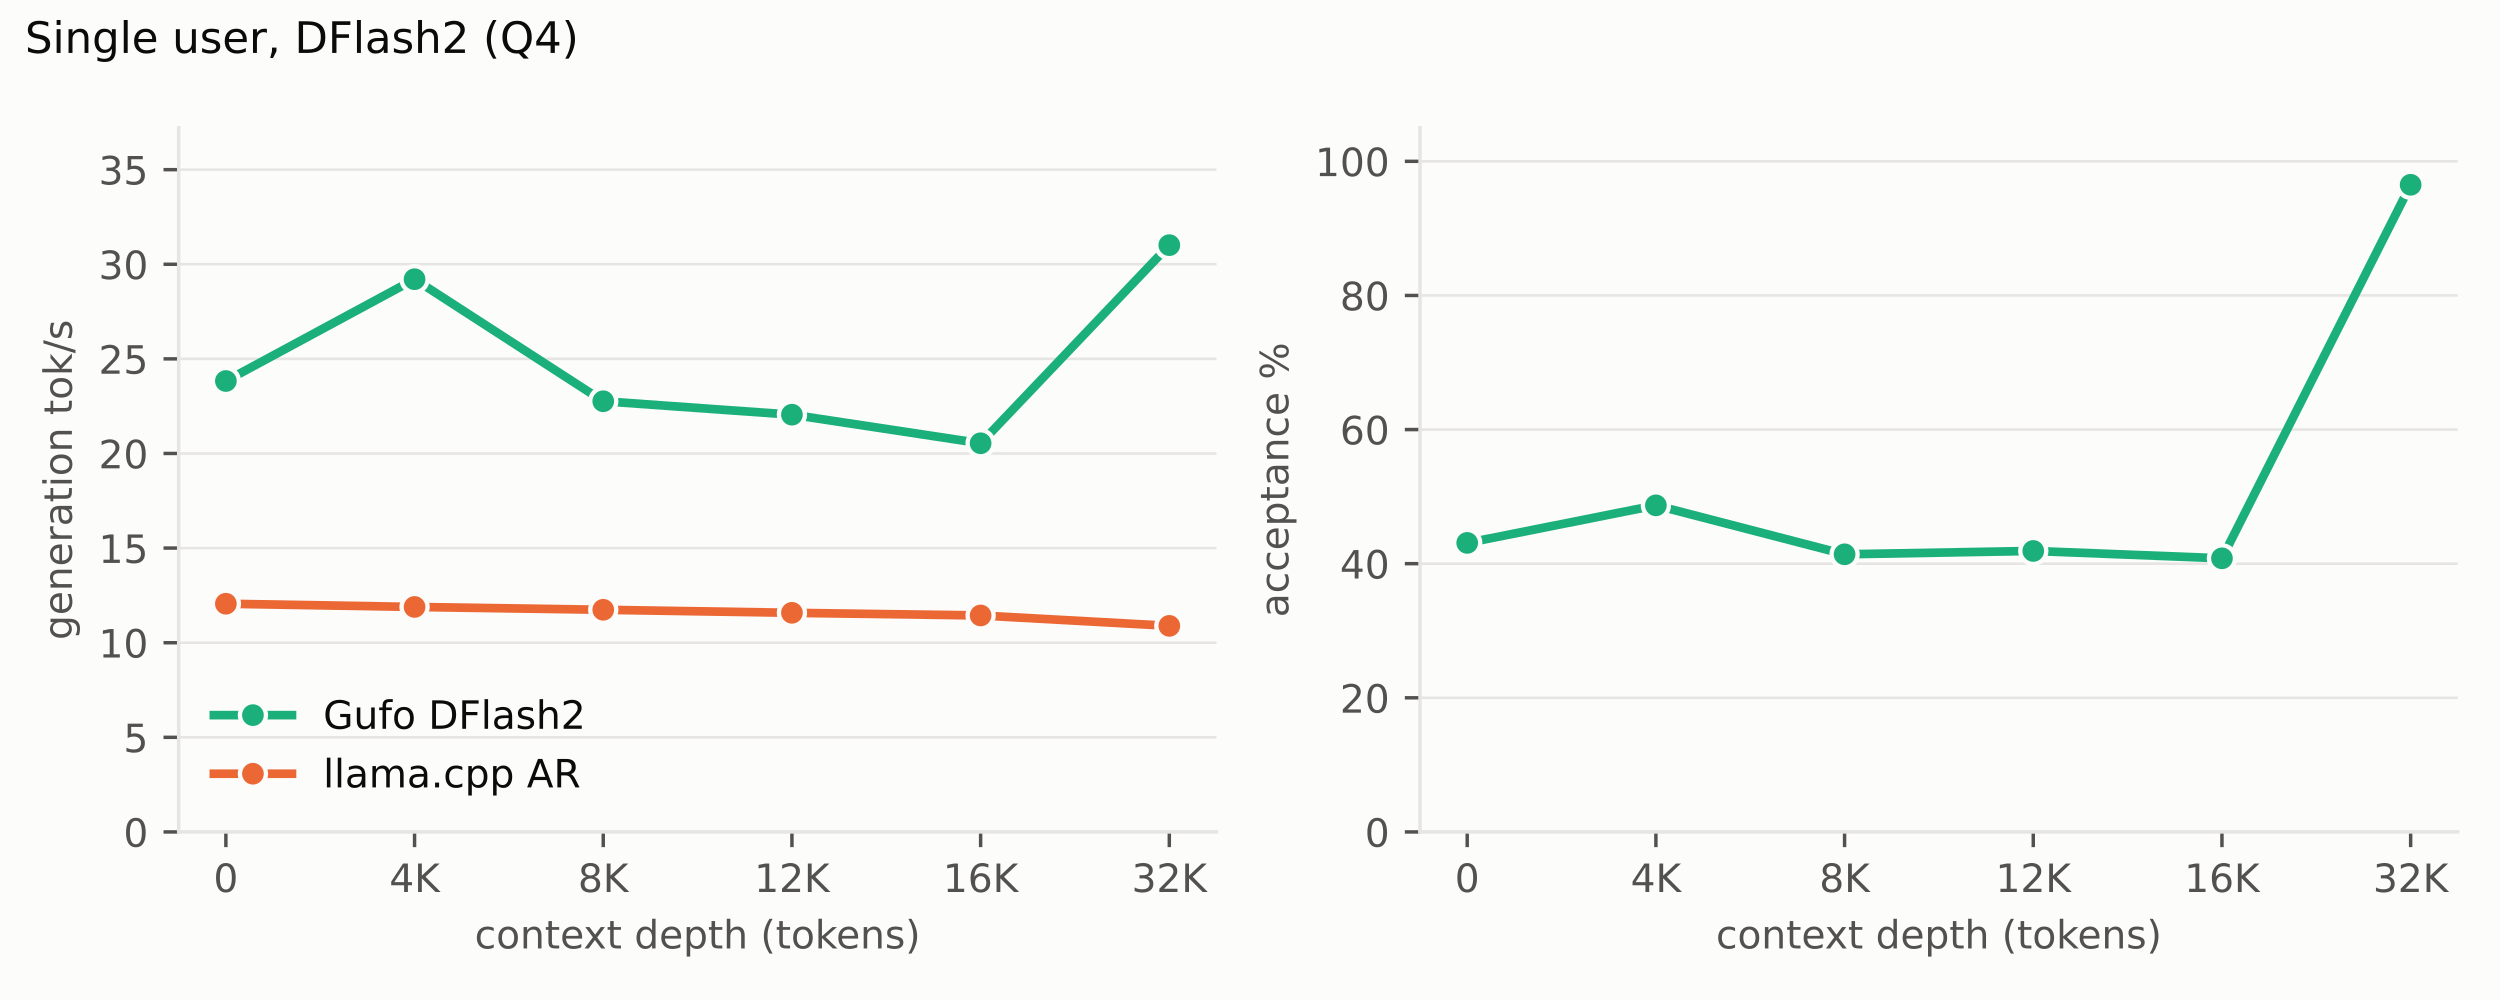
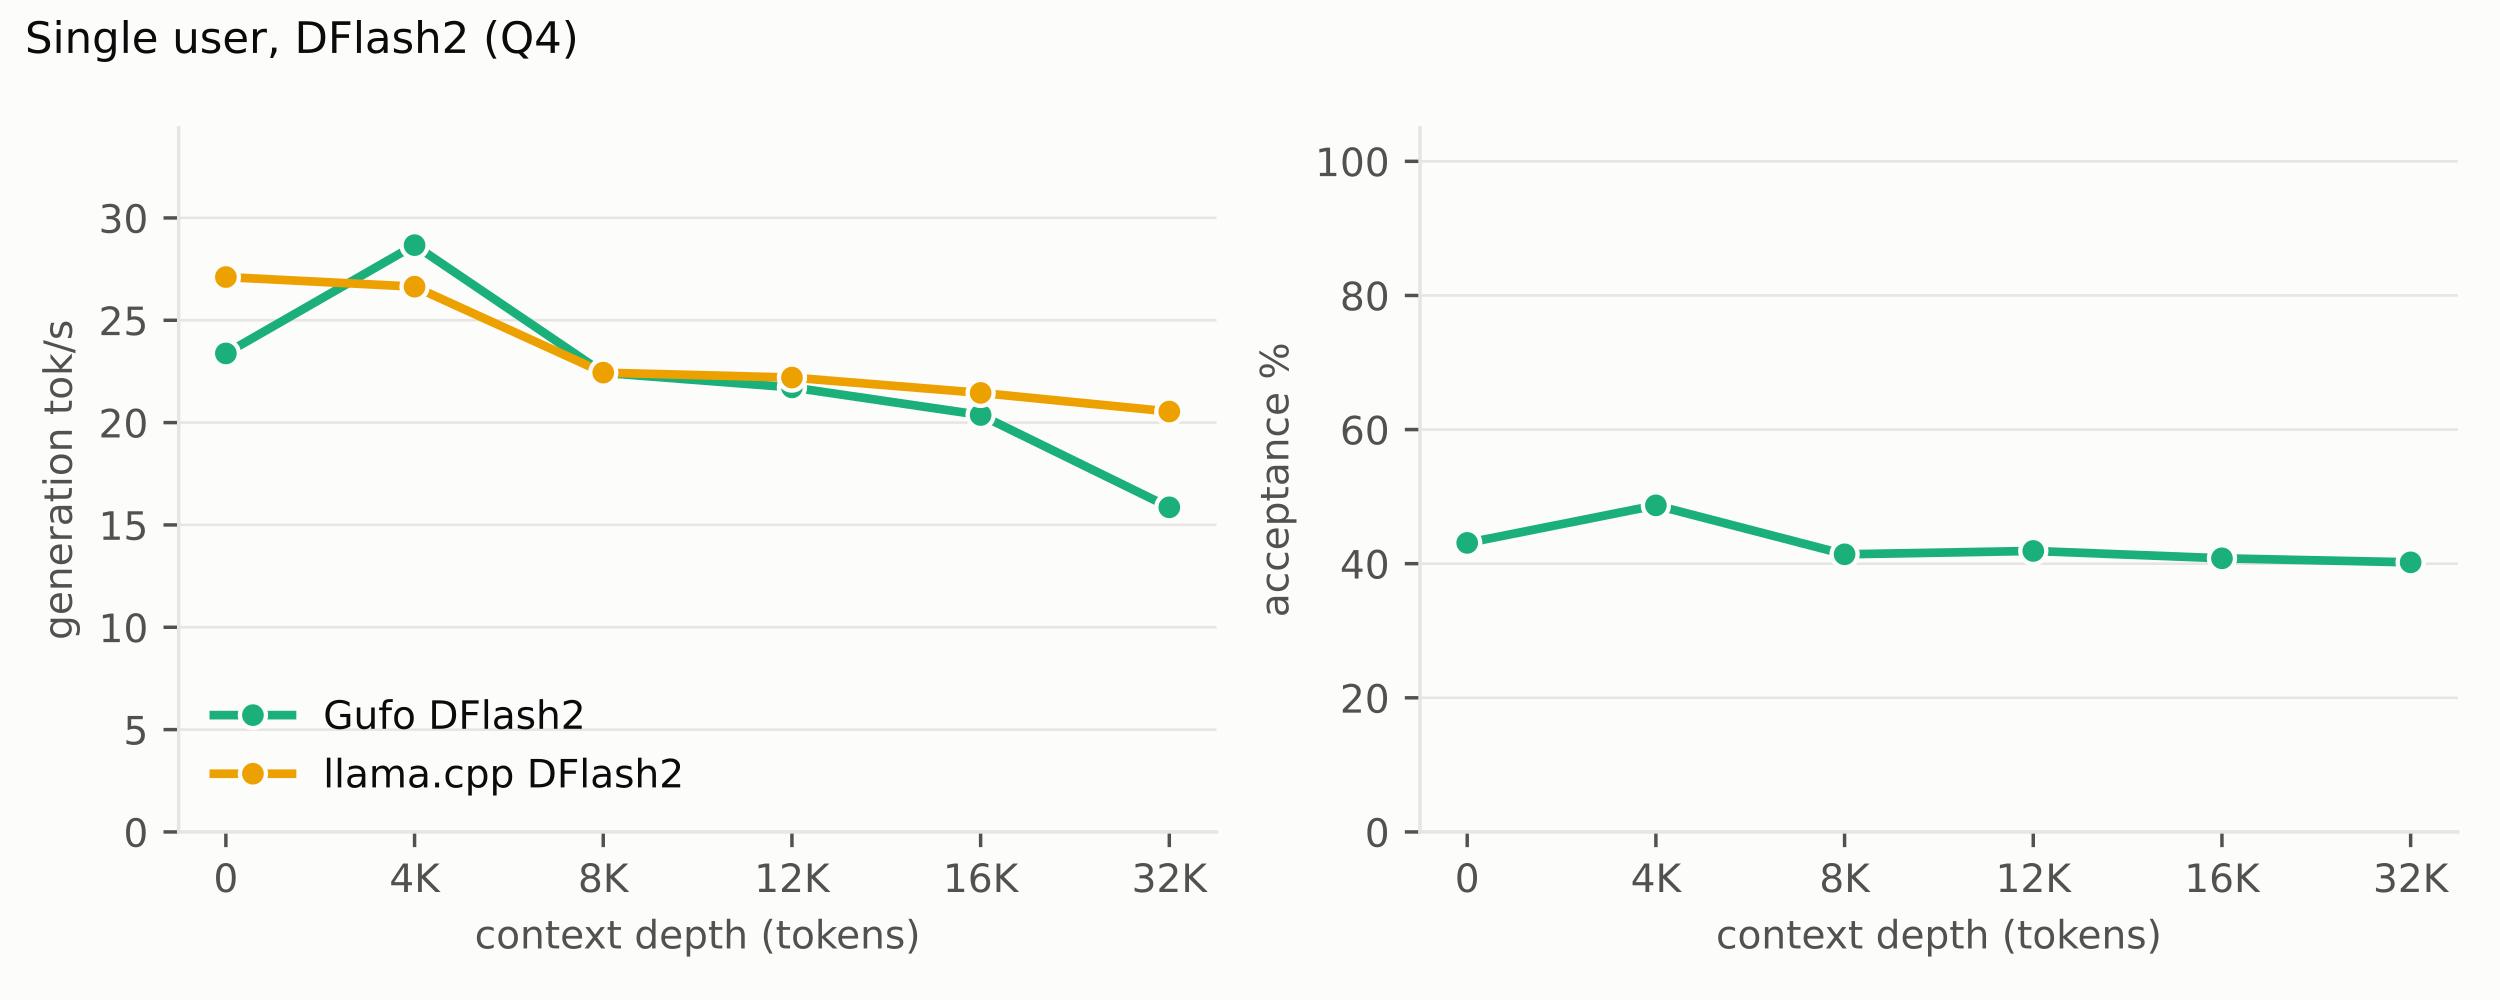
<svg xmlns="http://www.w3.org/2000/svg" xmlns:xlink="http://www.w3.org/1999/xlink" width="576pt" height="230.4pt" viewBox="0 0 576 230.4" version="1.1">
  <defs>
    <style type="text/css">*{stroke-linejoin: round; stroke-linecap: butt}</style>
  </defs>
  <g id="figure_1">
    <g id="patch_1">
      <path d="M 0 230.4  L 576 230.4  L 576 0  L 0 0  z " style="fill: #fcfcfb" />
    </g>
    <g id="axes_1">
      <g id="patch_2">
        <path d="M 41.173 191.679  L 280.277 191.679  L 280.277 29.441  L 41.173 29.441  z " style="fill: #fcfcfb" />
      </g>
      <g id="matplotlib.axis_1">
        <g id="xtick_1">
          <g id="line2d_1">
            <defs>
              <path id="m1ebf051f68" d="M 0 0  L 0 3.5  " style="stroke: #52514e; stroke-width: 0.8" />
            </defs>
            <g>
              <use xlink:href="#m1ebf051f68" x="52.042" y="191.679" style="fill: #52514e; stroke: #52514e; stroke-width: 0.8" />
            </g>
          </g>
          <g id="text_1">
            <text style="font-size: 9px; font-family: 'DejaVu Sans', 'Bitstream Vera Sans', 'Computer Modern Sans Serif', 'Lucida Grande', 'Verdana', 'Geneva', 'Lucid', 'Arial', 'Helvetica', 'Avant Garde', sans-serif; text-anchor: middle; fill: #52514e" x="52.042" y="205.517" transform="rotate(-0 52.04157 205.5172)">0</text>
          </g>
        </g>
        <g id="xtick_2">
          <g id="line2d_2">
            <g>
              <use xlink:href="#m1ebf051f68" x="95.515" y="191.679" style="fill: #52514e; stroke: #52514e; stroke-width: 0.8" />
            </g>
          </g>
          <g id="text_2">
            <text style="font-size: 9px; font-family: 'DejaVu Sans', 'Bitstream Vera Sans', 'Computer Modern Sans Serif', 'Lucida Grande', 'Verdana', 'Geneva', 'Lucid', 'Arial', 'Helvetica', 'Avant Garde', sans-serif; text-anchor: middle; fill: #52514e" x="95.515" y="205.517" transform="rotate(-0 95.51503 205.5172)">4K</text>
          </g>
        </g>
        <g id="xtick_3">
          <g id="line2d_3">
            <g>
              <use xlink:href="#m1ebf051f68" x="138.988" y="191.679" style="fill: #52514e; stroke: #52514e; stroke-width: 0.8" />
            </g>
          </g>
          <g id="text_3">
            <text style="font-size: 9px; font-family: 'DejaVu Sans', 'Bitstream Vera Sans', 'Computer Modern Sans Serif', 'Lucida Grande', 'Verdana', 'Geneva', 'Lucid', 'Arial', 'Helvetica', 'Avant Garde', sans-serif; text-anchor: middle; fill: #52514e" x="138.988" y="205.517" transform="rotate(-0 138.9885 205.5172)">8K</text>
          </g>
        </g>
        <g id="xtick_4">
          <g id="line2d_4">
            <g>
              <use xlink:href="#m1ebf051f68" x="182.462" y="191.679" style="fill: #52514e; stroke: #52514e; stroke-width: 0.8" />
            </g>
          </g>
          <g id="text_4">
            <text style="font-size: 9px; font-family: 'DejaVu Sans', 'Bitstream Vera Sans', 'Computer Modern Sans Serif', 'Lucida Grande', 'Verdana', 'Geneva', 'Lucid', 'Arial', 'Helvetica', 'Avant Garde', sans-serif; text-anchor: middle; fill: #52514e" x="182.462" y="205.517" transform="rotate(-0 182.4619 205.5172)">12K</text>
          </g>
        </g>
        <g id="xtick_5">
          <g id="line2d_5">
            <g>
              <use xlink:href="#m1ebf051f68" x="225.935" y="191.679" style="fill: #52514e; stroke: #52514e; stroke-width: 0.8" />
            </g>
          </g>
          <g id="text_5">
            <text style="font-size: 9px; font-family: 'DejaVu Sans', 'Bitstream Vera Sans', 'Computer Modern Sans Serif', 'Lucida Grande', 'Verdana', 'Geneva', 'Lucid', 'Arial', 'Helvetica', 'Avant Garde', sans-serif; text-anchor: middle; fill: #52514e" x="225.935" y="205.517" transform="rotate(-0 225.9354 205.5172)">16K</text>
          </g>
        </g>
        <g id="xtick_6">
          <g id="line2d_6">
            <g>
              <use xlink:href="#m1ebf051f68" x="269.409" y="191.679" style="fill: #52514e; stroke: #52514e; stroke-width: 0.8" />
            </g>
          </g>
          <g id="text_6">
            <text style="font-size: 9px; font-family: 'DejaVu Sans', 'Bitstream Vera Sans', 'Computer Modern Sans Serif', 'Lucida Grande', 'Verdana', 'Geneva', 'Lucid', 'Arial', 'Helvetica', 'Avant Garde', sans-serif; text-anchor: middle; fill: #52514e" x="269.409" y="205.517" transform="rotate(-0 269.4089 205.5172)">32K</text>
          </g>
        </g>
        <g id="text_7">
          <text style="font-size: 9px; font-family: 'DejaVu Sans', 'Bitstream Vera Sans', 'Computer Modern Sans Serif', 'Lucida Grande', 'Verdana', 'Geneva', 'Lucid', 'Arial', 'Helvetica', 'Avant Garde', sans-serif; text-anchor: middle; fill: #52514e" x="160.725" y="218.518" transform="rotate(-0 160.7252 218.5179)">context depth (tokens)</text>
        </g>
      </g>
      <g id="matplotlib.axis_2">
        <g id="ytick_1">
          <g id="line2d_7">
            <path d="M 41.173 191.679  L 280.277 191.679  " clip-path="url(#p3b6dcacea5)" style="fill: none; stroke: #e6e5e1; stroke-width: 0.6; stroke-linecap: square" />
          </g>
          <g id="line2d_8">
            <defs>
              <path id="m680e5b1e24" d="M 0 0  L -3.5 0  " style="stroke: #52514e; stroke-width: 0.8" />
            </defs>
            <g>
              <use xlink:href="#m680e5b1e24" x="41.173" y="191.679" style="fill: #52514e; stroke: #52514e; stroke-width: 0.8" />
            </g>
          </g>
          <g id="text_8">
            <text style="font-size: 9px; font-family: 'DejaVu Sans', 'Bitstream Vera Sans', 'Computer Modern Sans Serif', 'Lucida Grande', 'Verdana', 'Geneva', 'Lucid', 'Arial', 'Helvetica', 'Avant Garde', sans-serif; text-anchor: end; fill: #52514e" x="34.173" y="195.098" transform="rotate(-0 34.1732 195.0982)">0</text>
          </g>
        </g>
        <g id="ytick_2">
          <g id="line2d_9">
-             <path d="M 41.173 169.88  L 280.277 169.88  " clip-path="url(#p3b6dcacea5)" style="fill: none; stroke: #e6e5e1; stroke-width: 0.6; stroke-linecap: square" />
+             <path d="M 41.173 168.101  L 280.277 168.101  " clip-path="url(#p3b6dcacea5)" style="fill: none; stroke: #e6e5e1; stroke-width: 0.6; stroke-linecap: square" />
          </g>
          <g id="line2d_10">
            <g>
-               <use xlink:href="#m680e5b1e24" x="41.173" y="169.88" style="fill: #52514e; stroke: #52514e; stroke-width: 0.8" />
+               <use xlink:href="#m680e5b1e24" x="41.173" y="168.101" style="fill: #52514e; stroke: #52514e; stroke-width: 0.8" />
            </g>
          </g>
          <g id="text_9">
-             <text style="font-size: 9px; font-family: 'DejaVu Sans', 'Bitstream Vera Sans', 'Computer Modern Sans Serif', 'Lucida Grande', 'Verdana', 'Geneva', 'Lucid', 'Arial', 'Helvetica', 'Avant Garde', sans-serif; text-anchor: end; fill: #52514e" x="34.173" y="173.299" transform="rotate(-0 34.1732 173.299)">5</text>
+             <text style="font-size: 9px; font-family: 'DejaVu Sans', 'Bitstream Vera Sans', 'Computer Modern Sans Serif', 'Lucida Grande', 'Verdana', 'Geneva', 'Lucid', 'Arial', 'Helvetica', 'Avant Garde', sans-serif; text-anchor: end; fill: #52514e" x="34.173" y="171.52" transform="rotate(-0 34.1732 171.5198)">5</text>
          </g>
        </g>
        <g id="ytick_3">
          <g id="line2d_11">
-             <path d="M 41.173 148.081  L 280.277 148.081  " clip-path="url(#p3b6dcacea5)" style="fill: none; stroke: #e6e5e1; stroke-width: 0.6; stroke-linecap: square" />
+             <path d="M 41.173 144.522  L 280.277 144.522  " clip-path="url(#p3b6dcacea5)" style="fill: none; stroke: #e6e5e1; stroke-width: 0.6; stroke-linecap: square" />
          </g>
          <g id="line2d_12">
            <g>
-               <use xlink:href="#m680e5b1e24" x="41.173" y="148.081" style="fill: #52514e; stroke: #52514e; stroke-width: 0.8" />
+               <use xlink:href="#m680e5b1e24" x="41.173" y="144.522" style="fill: #52514e; stroke: #52514e; stroke-width: 0.8" />
            </g>
          </g>
          <g id="text_10">
-             <text style="font-size: 9px; font-family: 'DejaVu Sans', 'Bitstream Vera Sans', 'Computer Modern Sans Serif', 'Lucida Grande', 'Verdana', 'Geneva', 'Lucid', 'Arial', 'Helvetica', 'Avant Garde', sans-serif; text-anchor: end; fill: #52514e" x="34.173" y="151.5" transform="rotate(-0 34.1732 151.4998)">10</text>
+             <text style="font-size: 9px; font-family: 'DejaVu Sans', 'Bitstream Vera Sans', 'Computer Modern Sans Serif', 'Lucida Grande', 'Verdana', 'Geneva', 'Lucid', 'Arial', 'Helvetica', 'Avant Garde', sans-serif; text-anchor: end; fill: #52514e" x="34.173" y="147.941" transform="rotate(-0 34.1732 147.9414)">10</text>
          </g>
        </g>
        <g id="ytick_4">
          <g id="line2d_13">
-             <path d="M 41.173 126.282  L 280.277 126.282  " clip-path="url(#p3b6dcacea5)" style="fill: none; stroke: #e6e5e1; stroke-width: 0.6; stroke-linecap: square" />
+             <path d="M 41.173 120.944  L 280.277 120.944  " clip-path="url(#p3b6dcacea5)" style="fill: none; stroke: #e6e5e1; stroke-width: 0.6; stroke-linecap: square" />
          </g>
          <g id="line2d_14">
            <g>
-               <use xlink:href="#m680e5b1e24" x="41.173" y="126.282" style="fill: #52514e; stroke: #52514e; stroke-width: 0.8" />
+               <use xlink:href="#m680e5b1e24" x="41.173" y="120.944" style="fill: #52514e; stroke: #52514e; stroke-width: 0.8" />
            </g>
          </g>
          <g id="text_11">
-             <text style="font-size: 9px; font-family: 'DejaVu Sans', 'Bitstream Vera Sans', 'Computer Modern Sans Serif', 'Lucida Grande', 'Verdana', 'Geneva', 'Lucid', 'Arial', 'Helvetica', 'Avant Garde', sans-serif; text-anchor: end; fill: #52514e" x="34.173" y="129.701" transform="rotate(-0 34.1732 129.7006)">15</text>
+             <text style="font-size: 9px; font-family: 'DejaVu Sans', 'Bitstream Vera Sans', 'Computer Modern Sans Serif', 'Lucida Grande', 'Verdana', 'Geneva', 'Lucid', 'Arial', 'Helvetica', 'Avant Garde', sans-serif; text-anchor: end; fill: #52514e" x="34.173" y="124.363" transform="rotate(-0 34.1732 124.3629)">15</text>
          </g>
        </g>
        <g id="ytick_5">
          <g id="line2d_15">
-             <path d="M 41.173 104.482  L 280.277 104.482  " clip-path="url(#p3b6dcacea5)" style="fill: none; stroke: #e6e5e1; stroke-width: 0.6; stroke-linecap: square" />
+             <path d="M 41.173 97.366  L 280.277 97.366  " clip-path="url(#p3b6dcacea5)" style="fill: none; stroke: #e6e5e1; stroke-width: 0.6; stroke-linecap: square" />
          </g>
          <g id="line2d_16">
            <g>
-               <use xlink:href="#m680e5b1e24" x="41.173" y="104.482" style="fill: #52514e; stroke: #52514e; stroke-width: 0.8" />
+               <use xlink:href="#m680e5b1e24" x="41.173" y="97.366" style="fill: #52514e; stroke: #52514e; stroke-width: 0.8" />
            </g>
          </g>
          <g id="text_12">
-             <text style="font-size: 9px; font-family: 'DejaVu Sans', 'Bitstream Vera Sans', 'Computer Modern Sans Serif', 'Lucida Grande', 'Verdana', 'Geneva', 'Lucid', 'Arial', 'Helvetica', 'Avant Garde', sans-serif; text-anchor: end; fill: #52514e" x="34.173" y="107.901" transform="rotate(-0 34.1732 107.9014)">20</text>
+             <text style="font-size: 9px; font-family: 'DejaVu Sans', 'Bitstream Vera Sans', 'Computer Modern Sans Serif', 'Lucida Grande', 'Verdana', 'Geneva', 'Lucid', 'Arial', 'Helvetica', 'Avant Garde', sans-serif; text-anchor: end; fill: #52514e" x="34.173" y="100.784" transform="rotate(-0 34.1732 100.7845)">20</text>
          </g>
        </g>
        <g id="ytick_6">
          <g id="line2d_17">
-             <path d="M 41.173 82.683  L 280.277 82.683  " clip-path="url(#p3b6dcacea5)" style="fill: none; stroke: #e6e5e1; stroke-width: 0.6; stroke-linecap: square" />
+             <path d="M 41.173 73.787  L 280.277 73.787  " clip-path="url(#p3b6dcacea5)" style="fill: none; stroke: #e6e5e1; stroke-width: 0.6; stroke-linecap: square" />
          </g>
          <g id="line2d_18">
            <g>
-               <use xlink:href="#m680e5b1e24" x="41.173" y="82.683" style="fill: #52514e; stroke: #52514e; stroke-width: 0.8" />
+               <use xlink:href="#m680e5b1e24" x="41.173" y="73.787" style="fill: #52514e; stroke: #52514e; stroke-width: 0.8" />
            </g>
          </g>
          <g id="text_13">
-             <text style="font-size: 9px; font-family: 'DejaVu Sans', 'Bitstream Vera Sans', 'Computer Modern Sans Serif', 'Lucida Grande', 'Verdana', 'Geneva', 'Lucid', 'Arial', 'Helvetica', 'Avant Garde', sans-serif; text-anchor: end; fill: #52514e" x="34.173" y="86.102" transform="rotate(-0 34.1732 86.10214)">25</text>
+             <text style="font-size: 9px; font-family: 'DejaVu Sans', 'Bitstream Vera Sans', 'Computer Modern Sans Serif', 'Lucida Grande', 'Verdana', 'Geneva', 'Lucid', 'Arial', 'Helvetica', 'Avant Garde', sans-serif; text-anchor: end; fill: #52514e" x="34.173" y="77.206" transform="rotate(-0 34.1732 77.20605)">25</text>
          </g>
        </g>
        <g id="ytick_7">
          <g id="line2d_19">
-             <path d="M 41.173 60.884  L 280.277 60.884  " clip-path="url(#p3b6dcacea5)" style="fill: none; stroke: #e6e5e1; stroke-width: 0.6; stroke-linecap: square" />
+             <path d="M 41.173 50.209  L 280.277 50.209  " clip-path="url(#p3b6dcacea5)" style="fill: none; stroke: #e6e5e1; stroke-width: 0.6; stroke-linecap: square" />
          </g>
          <g id="line2d_20">
            <g>
-               <use xlink:href="#m680e5b1e24" x="41.173" y="60.884" style="fill: #52514e; stroke: #52514e; stroke-width: 0.8" />
+               <use xlink:href="#m680e5b1e24" x="41.173" y="50.209" style="fill: #52514e; stroke: #52514e; stroke-width: 0.8" />
            </g>
          </g>
          <g id="text_14">
-             <text style="font-size: 9px; font-family: 'DejaVu Sans', 'Bitstream Vera Sans', 'Computer Modern Sans Serif', 'Lucida Grande', 'Verdana', 'Geneva', 'Lucid', 'Arial', 'Helvetica', 'Avant Garde', sans-serif; text-anchor: end; fill: #52514e" x="34.173" y="64.303" transform="rotate(-0 34.1732 64.30292)">30</text>
-           </g>
-         </g>
-         <g id="ytick_8">
-           <g id="line2d_21">
-             <path d="M 41.173 39.085  L 280.277 39.085  " clip-path="url(#p3b6dcacea5)" style="fill: none; stroke: #e6e5e1; stroke-width: 0.6; stroke-linecap: square" />
-           </g>
-           <g id="line2d_22">
-             <g>
-               <use xlink:href="#m680e5b1e24" x="41.173" y="39.085" style="fill: #52514e; stroke: #52514e; stroke-width: 0.8" />
-             </g>
-           </g>
-           <g id="text_15">
-             <text style="font-size: 9px; font-family: 'DejaVu Sans', 'Bitstream Vera Sans', 'Computer Modern Sans Serif', 'Lucida Grande', 'Verdana', 'Geneva', 'Lucid', 'Arial', 'Helvetica', 'Avant Garde', sans-serif; text-anchor: end; fill: #52514e" x="34.173" y="42.504" transform="rotate(-0 34.1732 42.5037)">35</text>
-           </g>
-         </g>
-         <g id="text_16">
+             <text style="font-size: 9px; font-family: 'DejaVu Sans', 'Bitstream Vera Sans', 'Computer Modern Sans Serif', 'Lucida Grande', 'Verdana', 'Geneva', 'Lucid', 'Arial', 'Helvetica', 'Avant Garde', sans-serif; text-anchor: end; fill: #52514e" x="34.173" y="53.628" transform="rotate(-0 34.1732 53.62761)">30</text>
+           </g>
+         </g>
+         <g id="text_15">
          <text style="font-size: 9px; font-family: 'DejaVu Sans', 'Bitstream Vera Sans', 'Computer Modern Sans Serif', 'Lucida Grande', 'Verdana', 'Geneva', 'Lucid', 'Arial', 'Helvetica', 'Avant Garde', sans-serif; text-anchor: middle; fill: #52514e" x="16.559" y="110.56" transform="rotate(-90 16.55859 110.56)">generation tok/s</text>
        </g>
      </g>
-       <g id="line2d_23">
-         <path d="M 52.042 87.784  L 95.515 64.328  L 138.988 92.449  L 182.462 95.545  L 225.935 102.128  L 269.409 56.481  " clip-path="url(#p3b6dcacea5)" style="fill: none; stroke: #1baf7a; stroke-width: 2; stroke-linecap: square" />
+       <g id="line2d_21">
+         <path d="M 52.042 81.427  L 95.515 56.481  L 138.988 85.906  L 182.462 89.255  L 225.935 95.621  L 269.409 116.888  " clip-path="url(#p3b6dcacea5)" style="fill: none; stroke: #1baf7a; stroke-width: 2; stroke-linecap: square" />
        <defs>
          <path id="m52f97da8ad" d="M 0 3  C 0.796 3 1.559 2.684 2.121 2.121  C 2.684 1.559 3 0.796 3 0  C 3 -0.796 2.684 -1.559 2.121 -2.121  C 1.559 -2.684 0.796 -3 0 -3  C -0.796 -3 -1.559 -2.684 -2.121 -2.121  C -2.684 -1.559 -3 -0.796 -3 0  C -3 0.796 -2.684 1.559 -2.121 2.121  C -1.559 2.684 -0.796 3 0 3  z " style="stroke: #fcfcfb" />
        </defs>
        <g clip-path="url(#p3b6dcacea5)">
-           <use xlink:href="#m52f97da8ad" x="52.042" y="87.784" style="fill: #1baf7a; stroke: #fcfcfb" />
-           <use xlink:href="#m52f97da8ad" x="95.515" y="64.328" style="fill: #1baf7a; stroke: #fcfcfb" />
-           <use xlink:href="#m52f97da8ad" x="138.988" y="92.449" style="fill: #1baf7a; stroke: #fcfcfb" />
-           <use xlink:href="#m52f97da8ad" x="182.462" y="95.545" style="fill: #1baf7a; stroke: #fcfcfb" />
-           <use xlink:href="#m52f97da8ad" x="225.935" y="102.128" style="fill: #1baf7a; stroke: #fcfcfb" />
-           <use xlink:href="#m52f97da8ad" x="269.409" y="56.481" style="fill: #1baf7a; stroke: #fcfcfb" />
-         </g>
-       </g>
-       <g id="line2d_24">
-         <path d="M 52.042 139.1  L 95.515 139.841  L 138.988 140.495  L 182.462 141.192  L 225.935 141.803  L 269.409 144.201  " clip-path="url(#p3b6dcacea5)" style="fill: none; stroke: #eb6834; stroke-width: 2; stroke-linecap: square" />
+           <use xlink:href="#m52f97da8ad" x="52.042" y="81.427" style="fill: #1baf7a; stroke: #fcfcfb" />
+           <use xlink:href="#m52f97da8ad" x="95.515" y="56.481" style="fill: #1baf7a; stroke: #fcfcfb" />
+           <use xlink:href="#m52f97da8ad" x="138.988" y="85.906" style="fill: #1baf7a; stroke: #fcfcfb" />
+           <use xlink:href="#m52f97da8ad" x="182.462" y="89.255" style="fill: #1baf7a; stroke: #fcfcfb" />
+           <use xlink:href="#m52f97da8ad" x="225.935" y="95.621" style="fill: #1baf7a; stroke: #fcfcfb" />
+           <use xlink:href="#m52f97da8ad" x="269.409" y="116.888" style="fill: #1baf7a; stroke: #fcfcfb" />
+         </g>
+       </g>
+       <g id="line2d_22">
+         <path d="M 52.042 63.837  L 95.515 66.053  L 138.988 85.859  L 182.462 86.991  L 225.935 90.528  L 269.409 94.819  " clip-path="url(#p3b6dcacea5)" style="fill: none; stroke: #eda100; stroke-width: 2; stroke-linecap: square" />
        <defs>
-           <path id="ma0614988b8" d="M 0 3  C 0.796 3 1.559 2.684 2.121 2.121  C 2.684 1.559 3 0.796 3 0  C 3 -0.796 2.684 -1.559 2.121 -2.121  C 1.559 -2.684 0.796 -3 0 -3  C -0.796 -3 -1.559 -2.684 -2.121 -2.121  C -2.684 -1.559 -3 -0.796 -3 0  C -3 0.796 -2.684 1.559 -2.121 2.121  C -1.559 2.684 -0.796 3 0 3  z " style="stroke: #fcfcfb" />
+           <path id="mb9ac056d34" d="M 0 3  C 0.796 3 1.559 2.684 2.121 2.121  C 2.684 1.559 3 0.796 3 0  C 3 -0.796 2.684 -1.559 2.121 -2.121  C 1.559 -2.684 0.796 -3 0 -3  C -0.796 -3 -1.559 -2.684 -2.121 -2.121  C -2.684 -1.559 -3 -0.796 -3 0  C -3 0.796 -2.684 1.559 -2.121 2.121  C -1.559 2.684 -0.796 3 0 3  z " style="stroke: #fcfcfb" />
        </defs>
        <g clip-path="url(#p3b6dcacea5)">
-           <use xlink:href="#ma0614988b8" x="52.042" y="139.1" style="fill: #eb6834; stroke: #fcfcfb" />
-           <use xlink:href="#ma0614988b8" x="95.515" y="139.841" style="fill: #eb6834; stroke: #fcfcfb" />
-           <use xlink:href="#ma0614988b8" x="138.988" y="140.495" style="fill: #eb6834; stroke: #fcfcfb" />
-           <use xlink:href="#ma0614988b8" x="182.462" y="141.192" style="fill: #eb6834; stroke: #fcfcfb" />
-           <use xlink:href="#ma0614988b8" x="225.935" y="141.803" style="fill: #eb6834; stroke: #fcfcfb" />
-           <use xlink:href="#ma0614988b8" x="269.409" y="144.201" style="fill: #eb6834; stroke: #fcfcfb" />
+           <use xlink:href="#mb9ac056d34" x="52.042" y="63.837" style="fill: #eda100; stroke: #fcfcfb" />
+           <use xlink:href="#mb9ac056d34" x="95.515" y="66.053" style="fill: #eda100; stroke: #fcfcfb" />
+           <use xlink:href="#mb9ac056d34" x="138.988" y="85.859" style="fill: #eda100; stroke: #fcfcfb" />
+           <use xlink:href="#mb9ac056d34" x="182.462" y="86.991" style="fill: #eda100; stroke: #fcfcfb" />
+           <use xlink:href="#mb9ac056d34" x="225.935" y="90.528" style="fill: #eda100; stroke: #fcfcfb" />
+           <use xlink:href="#mb9ac056d34" x="269.409" y="94.819" style="fill: #eda100; stroke: #fcfcfb" />
        </g>
      </g>
      <g id="patch_3">
        <path d="M 41.173 191.679  L 41.173 29.441  " style="fill: none; stroke: #e6e5e1; stroke-width: 0.8; stroke-linejoin: miter; stroke-linecap: square" />
      </g>
      <g id="patch_4">
        <path d="M 41.173 191.679  L 280.277 191.679  " style="fill: none; stroke: #e6e5e1; stroke-width: 0.8; stroke-linejoin: miter; stroke-linecap: square" />
      </g>
      <g id="legend_1">
-         <g id="line2d_25">
+         <g id="line2d_23">
          <path d="M 49.273 164.766  L 58.273 164.766  L 67.273 164.766  " style="fill: none; stroke: #1baf7a; stroke-width: 2; stroke-linecap: square" />
          <g>
            <use xlink:href="#m52f97da8ad" x="58.273" y="164.766" style="fill: #1baf7a; stroke: #fcfcfb" />
          </g>
        </g>
+         <g id="text_16">
+           <text style="font-size: 9px; font-family: 'DejaVu Sans', 'Bitstream Vera Sans', 'Computer Modern Sans Serif', 'Lucida Grande', 'Verdana', 'Geneva', 'Lucid', 'Arial', 'Helvetica', 'Avant Garde', sans-serif; text-anchor: start; fill: #0b0b0b" x="74.473" y="167.916" transform="rotate(-0 74.4732 167.9165)">Gufo DFlash2</text>
+         </g>
+         <g id="line2d_24">
+           <path d="M 49.273 178.267  L 58.273 178.267  L 67.273 178.267  " style="fill: none; stroke: #eda100; stroke-width: 2; stroke-linecap: square" />
+           <g>
+             <use xlink:href="#mb9ac056d34" x="58.273" y="178.267" style="fill: #eda100; stroke: #fcfcfb" />
+           </g>
+         </g>
        <g id="text_17">
-           <text style="font-size: 9px; font-family: 'DejaVu Sans', 'Bitstream Vera Sans', 'Computer Modern Sans Serif', 'Lucida Grande', 'Verdana', 'Geneva', 'Lucid', 'Arial', 'Helvetica', 'Avant Garde', sans-serif; text-anchor: start; fill: #0b0b0b" x="74.473" y="167.916" transform="rotate(-0 74.4732 167.9165)">Gufo DFlash2</text>
-         </g>
-         <g id="line2d_26">
-           <path d="M 49.273 178.267  L 58.273 178.267  L 67.273 178.267  " style="fill: none; stroke: #eb6834; stroke-width: 2; stroke-linecap: square" />
-           <g>
-             <use xlink:href="#ma0614988b8" x="58.273" y="178.267" style="fill: #eb6834; stroke: #fcfcfb" />
-           </g>
-         </g>
-         <g id="text_18">
-           <text style="font-size: 9px; font-family: 'DejaVu Sans', 'Bitstream Vera Sans', 'Computer Modern Sans Serif', 'Lucida Grande', 'Verdana', 'Geneva', 'Lucid', 'Arial', 'Helvetica', 'Avant Garde', sans-serif; text-anchor: start; fill: #0b0b0b" x="74.473" y="181.417" transform="rotate(-0 74.4732 181.4172)">llama.cpp AR</text>
+           <text style="font-size: 9px; font-family: 'DejaVu Sans', 'Bitstream Vera Sans', 'Computer Modern Sans Serif', 'Lucida Grande', 'Verdana', 'Geneva', 'Lucid', 'Arial', 'Helvetica', 'Avant Garde', sans-serif; text-anchor: start; fill: #0b0b0b" x="74.473" y="181.417" transform="rotate(-0 74.4732 181.4172)">llama.cpp DFlash2</text>
        </g>
      </g>
    </g>
    <g id="axes_2">
      <g id="patch_5">
        <path d="M 327.176 191.679  L 566.28 191.679  L 566.28 29.441  L 327.176 29.441  z " style="fill: #fcfcfb" />
      </g>
      <g id="matplotlib.axis_3">
        <g id="xtick_7">
+           <g id="line2d_25">
+             <g>
+               <use xlink:href="#m1ebf051f68" x="338.044" y="191.679" style="fill: #52514e; stroke: #52514e; stroke-width: 0.8" />
+             </g>
+           </g>
+           <g id="text_18">
+             <text style="font-size: 9px; font-family: 'DejaVu Sans', 'Bitstream Vera Sans', 'Computer Modern Sans Serif', 'Lucida Grande', 'Verdana', 'Geneva', 'Lucid', 'Arial', 'Helvetica', 'Avant Garde', sans-serif; text-anchor: middle; fill: #52514e" x="338.044" y="205.517" transform="rotate(-0 338.0443 205.5172)">0</text>
+           </g>
+         </g>
+         <g id="xtick_8">
+           <g id="line2d_26">
+             <g>
+               <use xlink:href="#m1ebf051f68" x="381.518" y="191.679" style="fill: #52514e; stroke: #52514e; stroke-width: 0.8" />
+             </g>
+           </g>
+           <g id="text_19">
+             <text style="font-size: 9px; font-family: 'DejaVu Sans', 'Bitstream Vera Sans', 'Computer Modern Sans Serif', 'Lucida Grande', 'Verdana', 'Geneva', 'Lucid', 'Arial', 'Helvetica', 'Avant Garde', sans-serif; text-anchor: middle; fill: #52514e" x="381.518" y="205.517" transform="rotate(-0 381.5178 205.5172)">4K</text>
+           </g>
+         </g>
+         <g id="xtick_9">
          <g id="line2d_27">
            <g>
-               <use xlink:href="#m1ebf051f68" x="338.044" y="191.679" style="fill: #52514e; stroke: #52514e; stroke-width: 0.8" />
-             </g>
-           </g>
-           <g id="text_19">
-             <text style="font-size: 9px; font-family: 'DejaVu Sans', 'Bitstream Vera Sans', 'Computer Modern Sans Serif', 'Lucida Grande', 'Verdana', 'Geneva', 'Lucid', 'Arial', 'Helvetica', 'Avant Garde', sans-serif; text-anchor: middle; fill: #52514e" x="338.044" y="205.517" transform="rotate(-0 338.0443 205.5172)">0</text>
-           </g>
-         </g>
-         <g id="xtick_8">
+               <use xlink:href="#m1ebf051f68" x="424.991" y="191.679" style="fill: #52514e; stroke: #52514e; stroke-width: 0.8" />
+             </g>
+           </g>
+           <g id="text_20">
+             <text style="font-size: 9px; font-family: 'DejaVu Sans', 'Bitstream Vera Sans', 'Computer Modern Sans Serif', 'Lucida Grande', 'Verdana', 'Geneva', 'Lucid', 'Arial', 'Helvetica', 'Avant Garde', sans-serif; text-anchor: middle; fill: #52514e" x="424.991" y="205.517" transform="rotate(-0 424.9913 205.5172)">8K</text>
+           </g>
+         </g>
+         <g id="xtick_10">
          <g id="line2d_28">
            <g>
-               <use xlink:href="#m1ebf051f68" x="381.518" y="191.679" style="fill: #52514e; stroke: #52514e; stroke-width: 0.8" />
-             </g>
-           </g>
-           <g id="text_20">
-             <text style="font-size: 9px; font-family: 'DejaVu Sans', 'Bitstream Vera Sans', 'Computer Modern Sans Serif', 'Lucida Grande', 'Verdana', 'Geneva', 'Lucid', 'Arial', 'Helvetica', 'Avant Garde', sans-serif; text-anchor: middle; fill: #52514e" x="381.518" y="205.517" transform="rotate(-0 381.5178 205.5172)">4K</text>
-           </g>
-         </g>
-         <g id="xtick_9">
+               <use xlink:href="#m1ebf051f68" x="468.465" y="191.679" style="fill: #52514e; stroke: #52514e; stroke-width: 0.8" />
+             </g>
+           </g>
+           <g id="text_21">
+             <text style="font-size: 9px; font-family: 'DejaVu Sans', 'Bitstream Vera Sans', 'Computer Modern Sans Serif', 'Lucida Grande', 'Verdana', 'Geneva', 'Lucid', 'Arial', 'Helvetica', 'Avant Garde', sans-serif; text-anchor: middle; fill: #52514e" x="468.465" y="205.517" transform="rotate(-0 468.4647 205.5172)">12K</text>
+           </g>
+         </g>
+         <g id="xtick_11">
          <g id="line2d_29">
            <g>
-               <use xlink:href="#m1ebf051f68" x="424.991" y="191.679" style="fill: #52514e; stroke: #52514e; stroke-width: 0.8" />
-             </g>
-           </g>
-           <g id="text_21">
-             <text style="font-size: 9px; font-family: 'DejaVu Sans', 'Bitstream Vera Sans', 'Computer Modern Sans Serif', 'Lucida Grande', 'Verdana', 'Geneva', 'Lucid', 'Arial', 'Helvetica', 'Avant Garde', sans-serif; text-anchor: middle; fill: #52514e" x="424.991" y="205.517" transform="rotate(-0 424.9913 205.5172)">8K</text>
-           </g>
-         </g>
-         <g id="xtick_10">
+               <use xlink:href="#m1ebf051f68" x="511.938" y="191.679" style="fill: #52514e; stroke: #52514e; stroke-width: 0.8" />
+             </g>
+           </g>
+           <g id="text_22">
+             <text style="font-size: 9px; font-family: 'DejaVu Sans', 'Bitstream Vera Sans', 'Computer Modern Sans Serif', 'Lucida Grande', 'Verdana', 'Geneva', 'Lucid', 'Arial', 'Helvetica', 'Avant Garde', sans-serif; text-anchor: middle; fill: #52514e" x="511.938" y="205.517" transform="rotate(-0 511.9382 205.5172)">16K</text>
+           </g>
+         </g>
+         <g id="xtick_12">
          <g id="line2d_30">
            <g>
-               <use xlink:href="#m1ebf051f68" x="468.465" y="191.679" style="fill: #52514e; stroke: #52514e; stroke-width: 0.8" />
-             </g>
-           </g>
-           <g id="text_22">
-             <text style="font-size: 9px; font-family: 'DejaVu Sans', 'Bitstream Vera Sans', 'Computer Modern Sans Serif', 'Lucida Grande', 'Verdana', 'Geneva', 'Lucid', 'Arial', 'Helvetica', 'Avant Garde', sans-serif; text-anchor: middle; fill: #52514e" x="468.465" y="205.517" transform="rotate(-0 468.4647 205.5172)">12K</text>
-           </g>
-         </g>
-         <g id="xtick_11">
+               <use xlink:href="#m1ebf051f68" x="555.412" y="191.679" style="fill: #52514e; stroke: #52514e; stroke-width: 0.8" />
+             </g>
+           </g>
+           <g id="text_23">
+             <text style="font-size: 9px; font-family: 'DejaVu Sans', 'Bitstream Vera Sans', 'Computer Modern Sans Serif', 'Lucida Grande', 'Verdana', 'Geneva', 'Lucid', 'Arial', 'Helvetica', 'Avant Garde', sans-serif; text-anchor: middle; fill: #52514e" x="555.412" y="205.517" transform="rotate(-0 555.4116 205.5172)">32K</text>
+           </g>
+         </g>
+         <g id="text_24">
+           <text style="font-size: 9px; font-family: 'DejaVu Sans', 'Bitstream Vera Sans', 'Computer Modern Sans Serif', 'Lucida Grande', 'Verdana', 'Geneva', 'Lucid', 'Arial', 'Helvetica', 'Avant Garde', sans-serif; text-anchor: middle; fill: #52514e" x="446.728" y="218.518" transform="rotate(-0 446.728 218.5179)">context depth (tokens)</text>
+         </g>
+       </g>
+       <g id="matplotlib.axis_4">
+         <g id="ytick_8">
          <g id="line2d_31">
-             <g>
-               <use xlink:href="#m1ebf051f68" x="511.938" y="191.679" style="fill: #52514e; stroke: #52514e; stroke-width: 0.8" />
-             </g>
-           </g>
-           <g id="text_23">
-             <text style="font-size: 9px; font-family: 'DejaVu Sans', 'Bitstream Vera Sans', 'Computer Modern Sans Serif', 'Lucida Grande', 'Verdana', 'Geneva', 'Lucid', 'Arial', 'Helvetica', 'Avant Garde', sans-serif; text-anchor: middle; fill: #52514e" x="511.938" y="205.517" transform="rotate(-0 511.9382 205.5172)">16K</text>
-           </g>
-         </g>
-         <g id="xtick_12">
+             <path d="M 327.176 191.679  L 566.28 191.679  " clip-path="url(#pc850f6db45)" style="fill: none; stroke: #e6e5e1; stroke-width: 0.6; stroke-linecap: square" />
+           </g>
          <g id="line2d_32">
            <g>
-               <use xlink:href="#m1ebf051f68" x="555.412" y="191.679" style="fill: #52514e; stroke: #52514e; stroke-width: 0.8" />
-             </g>
-           </g>
-           <g id="text_24">
-             <text style="font-size: 9px; font-family: 'DejaVu Sans', 'Bitstream Vera Sans', 'Computer Modern Sans Serif', 'Lucida Grande', 'Verdana', 'Geneva', 'Lucid', 'Arial', 'Helvetica', 'Avant Garde', sans-serif; text-anchor: middle; fill: #52514e" x="555.412" y="205.517" transform="rotate(-0 555.4116 205.5172)">32K</text>
-           </g>
-         </g>
-         <g id="text_25">
-           <text style="font-size: 9px; font-family: 'DejaVu Sans', 'Bitstream Vera Sans', 'Computer Modern Sans Serif', 'Lucida Grande', 'Verdana', 'Geneva', 'Lucid', 'Arial', 'Helvetica', 'Avant Garde', sans-serif; text-anchor: middle; fill: #52514e" x="446.728" y="218.518" transform="rotate(-0 446.728 218.5179)">context depth (tokens)</text>
-         </g>
-       </g>
-       <g id="matplotlib.axis_4">
+               <use xlink:href="#m680e5b1e24" x="327.176" y="191.679" style="fill: #52514e; stroke: #52514e; stroke-width: 0.8" />
+             </g>
+           </g>
+           <g id="text_25">
+             <text style="font-size: 9px; font-family: 'DejaVu Sans', 'Bitstream Vera Sans', 'Computer Modern Sans Serif', 'Lucida Grande', 'Verdana', 'Geneva', 'Lucid', 'Arial', 'Helvetica', 'Avant Garde', sans-serif; text-anchor: end; fill: #52514e" x="320.176" y="195.098" transform="rotate(-0 320.176 195.0982)">0</text>
+           </g>
+         </g>
        <g id="ytick_9">
          <g id="line2d_33">
-             <path d="M 327.176 191.679  L 566.28 191.679  " clip-path="url(#pc850f6db45)" style="fill: none; stroke: #e6e5e1; stroke-width: 0.6; stroke-linecap: square" />
+             <path d="M 327.176 160.777  L 566.28 160.777  " clip-path="url(#pc850f6db45)" style="fill: none; stroke: #e6e5e1; stroke-width: 0.6; stroke-linecap: square" />
          </g>
          <g id="line2d_34">
            <g>
-               <use xlink:href="#m680e5b1e24" x="327.176" y="191.679" style="fill: #52514e; stroke: #52514e; stroke-width: 0.8" />
+               <use xlink:href="#m680e5b1e24" x="327.176" y="160.777" style="fill: #52514e; stroke: #52514e; stroke-width: 0.8" />
            </g>
          </g>
          <g id="text_26">
-             <text style="font-size: 9px; font-family: 'DejaVu Sans', 'Bitstream Vera Sans', 'Computer Modern Sans Serif', 'Lucida Grande', 'Verdana', 'Geneva', 'Lucid', 'Arial', 'Helvetica', 'Avant Garde', sans-serif; text-anchor: end; fill: #52514e" x="320.176" y="195.098" transform="rotate(-0 320.176 195.0982)">0</text>
+             <text style="font-size: 9px; font-family: 'DejaVu Sans', 'Bitstream Vera Sans', 'Computer Modern Sans Serif', 'Lucida Grande', 'Verdana', 'Geneva', 'Lucid', 'Arial', 'Helvetica', 'Avant Garde', sans-serif; text-anchor: end; fill: #52514e" x="320.176" y="164.196" transform="rotate(-0 320.176 164.1957)">20</text>
          </g>
        </g>
        <g id="ytick_10">
          <g id="line2d_35">
-             <path d="M 327.176 160.777  L 566.28 160.777  " clip-path="url(#pc850f6db45)" style="fill: none; stroke: #e6e5e1; stroke-width: 0.6; stroke-linecap: square" />
+             <path d="M 327.176 129.874  L 566.28 129.874  " clip-path="url(#pc850f6db45)" style="fill: none; stroke: #e6e5e1; stroke-width: 0.6; stroke-linecap: square" />
          </g>
          <g id="line2d_36">
            <g>
-               <use xlink:href="#m680e5b1e24" x="327.176" y="160.777" style="fill: #52514e; stroke: #52514e; stroke-width: 0.8" />
+               <use xlink:href="#m680e5b1e24" x="327.176" y="129.874" style="fill: #52514e; stroke: #52514e; stroke-width: 0.8" />
            </g>
          </g>
          <g id="text_27">
-             <text style="font-size: 9px; font-family: 'DejaVu Sans', 'Bitstream Vera Sans', 'Computer Modern Sans Serif', 'Lucida Grande', 'Verdana', 'Geneva', 'Lucid', 'Arial', 'Helvetica', 'Avant Garde', sans-serif; text-anchor: end; fill: #52514e" x="320.176" y="164.196" transform="rotate(-0 320.176 164.1957)">20</text>
+             <text style="font-size: 9px; font-family: 'DejaVu Sans', 'Bitstream Vera Sans', 'Computer Modern Sans Serif', 'Lucida Grande', 'Verdana', 'Geneva', 'Lucid', 'Arial', 'Helvetica', 'Avant Garde', sans-serif; text-anchor: end; fill: #52514e" x="320.176" y="133.293" transform="rotate(-0 320.176 133.2931)">40</text>
          </g>
        </g>
        <g id="ytick_11">
          <g id="line2d_37">
-             <path d="M 327.176 129.874  L 566.28 129.874  " clip-path="url(#pc850f6db45)" style="fill: none; stroke: #e6e5e1; stroke-width: 0.6; stroke-linecap: square" />
+             <path d="M 327.176 98.972  L 566.28 98.972  " clip-path="url(#pc850f6db45)" style="fill: none; stroke: #e6e5e1; stroke-width: 0.6; stroke-linecap: square" />
          </g>
          <g id="line2d_38">
            <g>
-               <use xlink:href="#m680e5b1e24" x="327.176" y="129.874" style="fill: #52514e; stroke: #52514e; stroke-width: 0.8" />
+               <use xlink:href="#m680e5b1e24" x="327.176" y="98.972" style="fill: #52514e; stroke: #52514e; stroke-width: 0.8" />
            </g>
          </g>
          <g id="text_28">
-             <text style="font-size: 9px; font-family: 'DejaVu Sans', 'Bitstream Vera Sans', 'Computer Modern Sans Serif', 'Lucida Grande', 'Verdana', 'Geneva', 'Lucid', 'Arial', 'Helvetica', 'Avant Garde', sans-serif; text-anchor: end; fill: #52514e" x="320.176" y="133.293" transform="rotate(-0 320.176 133.2931)">40</text>
+             <text style="font-size: 9px; font-family: 'DejaVu Sans', 'Bitstream Vera Sans', 'Computer Modern Sans Serif', 'Lucida Grande', 'Verdana', 'Geneva', 'Lucid', 'Arial', 'Helvetica', 'Avant Garde', sans-serif; text-anchor: end; fill: #52514e" x="320.176" y="102.391" transform="rotate(-0 320.176 102.3905)">60</text>
          </g>
        </g>
        <g id="ytick_12">
          <g id="line2d_39">
-             <path d="M 327.176 98.972  L 566.28 98.972  " clip-path="url(#pc850f6db45)" style="fill: none; stroke: #e6e5e1; stroke-width: 0.6; stroke-linecap: square" />
+             <path d="M 327.176 68.069  L 566.28 68.069  " clip-path="url(#pc850f6db45)" style="fill: none; stroke: #e6e5e1; stroke-width: 0.6; stroke-linecap: square" />
          </g>
          <g id="line2d_40">
            <g>
-               <use xlink:href="#m680e5b1e24" x="327.176" y="98.972" style="fill: #52514e; stroke: #52514e; stroke-width: 0.8" />
+               <use xlink:href="#m680e5b1e24" x="327.176" y="68.069" style="fill: #52514e; stroke: #52514e; stroke-width: 0.8" />
            </g>
          </g>
          <g id="text_29">
-             <text style="font-size: 9px; font-family: 'DejaVu Sans', 'Bitstream Vera Sans', 'Computer Modern Sans Serif', 'Lucida Grande', 'Verdana', 'Geneva', 'Lucid', 'Arial', 'Helvetica', 'Avant Garde', sans-serif; text-anchor: end; fill: #52514e" x="320.176" y="102.391" transform="rotate(-0 320.176 102.3905)">60</text>
+             <text style="font-size: 9px; font-family: 'DejaVu Sans', 'Bitstream Vera Sans', 'Computer Modern Sans Serif', 'Lucida Grande', 'Verdana', 'Geneva', 'Lucid', 'Arial', 'Helvetica', 'Avant Garde', sans-serif; text-anchor: end; fill: #52514e" x="320.176" y="71.488" transform="rotate(-0 320.176 71.48794)">80</text>
          </g>
        </g>
        <g id="ytick_13">
          <g id="line2d_41">
-             <path d="M 327.176 68.069  L 566.28 68.069  " clip-path="url(#pc850f6db45)" style="fill: none; stroke: #e6e5e1; stroke-width: 0.6; stroke-linecap: square" />
+             <path d="M 327.176 37.166  L 566.28 37.166  " clip-path="url(#pc850f6db45)" style="fill: none; stroke: #e6e5e1; stroke-width: 0.6; stroke-linecap: square" />
          </g>
          <g id="line2d_42">
            <g>
-               <use xlink:href="#m680e5b1e24" x="327.176" y="68.069" style="fill: #52514e; stroke: #52514e; stroke-width: 0.8" />
+               <use xlink:href="#m680e5b1e24" x="327.176" y="37.166" style="fill: #52514e; stroke: #52514e; stroke-width: 0.8" />
            </g>
          </g>
          <g id="text_30">
-             <text style="font-size: 9px; font-family: 'DejaVu Sans', 'Bitstream Vera Sans', 'Computer Modern Sans Serif', 'Lucida Grande', 'Verdana', 'Geneva', 'Lucid', 'Arial', 'Helvetica', 'Avant Garde', sans-serif; text-anchor: end; fill: #52514e" x="320.176" y="71.488" transform="rotate(-0 320.176 71.48794)">80</text>
-           </g>
-         </g>
-         <g id="ytick_14">
-           <g id="line2d_43">
-             <path d="M 327.176 37.166  L 566.28 37.166  " clip-path="url(#pc850f6db45)" style="fill: none; stroke: #e6e5e1; stroke-width: 0.6; stroke-linecap: square" />
-           </g>
-           <g id="line2d_44">
-             <g>
-               <use xlink:href="#m680e5b1e24" x="327.176" y="37.166" style="fill: #52514e; stroke: #52514e; stroke-width: 0.8" />
-             </g>
-           </g>
-           <g id="text_31">
            <text style="font-size: 9px; font-family: 'DejaVu Sans', 'Bitstream Vera Sans', 'Computer Modern Sans Serif', 'Lucida Grande', 'Verdana', 'Geneva', 'Lucid', 'Arial', 'Helvetica', 'Avant Garde', sans-serif; text-anchor: end; fill: #52514e" x="320.176" y="40.585" transform="rotate(-0 320.176 40.58537)">100</text>
          </g>
        </g>
-         <g id="text_32">
+         <g id="text_31">
          <text style="font-size: 9px; font-family: 'DejaVu Sans', 'Bitstream Vera Sans', 'Computer Modern Sans Serif', 'Lucida Grande', 'Verdana', 'Geneva', 'Lucid', 'Arial', 'Helvetica', 'Avant Garde', sans-serif; text-anchor: middle; fill: #52514e" x="296.835" y="110.56" transform="rotate(-90 296.8351 110.56)">acceptance %</text>
        </g>
      </g>
-       <g id="line2d_45">
-         <path d="M 338.044 125.084  L 381.518 116.432  L 424.991 127.711  L 468.465 126.938  L 511.938 128.638  L 555.412 42.574  " clip-path="url(#pc850f6db45)" style="fill: none; stroke: #1baf7a; stroke-width: 2; stroke-linecap: square" />
+       <g id="line2d_43">
+         <path d="M 338.044 125.084  L 381.518 116.432  L 424.991 127.711  L 468.465 126.938  L 511.938 128.638  L 555.412 129.565  " clip-path="url(#pc850f6db45)" style="fill: none; stroke: #1baf7a; stroke-width: 2; stroke-linecap: square" />
        <g clip-path="url(#pc850f6db45)">
          <use xlink:href="#m52f97da8ad" x="338.044" y="125.084" style="fill: #1baf7a; stroke: #fcfcfb" />
          <use xlink:href="#m52f97da8ad" x="381.518" y="116.432" style="fill: #1baf7a; stroke: #fcfcfb" />
          <use xlink:href="#m52f97da8ad" x="424.991" y="127.711" style="fill: #1baf7a; stroke: #fcfcfb" />
          <use xlink:href="#m52f97da8ad" x="468.465" y="126.938" style="fill: #1baf7a; stroke: #fcfcfb" />
          <use xlink:href="#m52f97da8ad" x="511.938" y="128.638" style="fill: #1baf7a; stroke: #fcfcfb" />
-           <use xlink:href="#m52f97da8ad" x="555.412" y="42.574" style="fill: #1baf7a; stroke: #fcfcfb" />
+           <use xlink:href="#m52f97da8ad" x="555.412" y="129.565" style="fill: #1baf7a; stroke: #fcfcfb" />
        </g>
      </g>
      <g id="patch_6">
        <path d="M 327.176 191.679  L 327.176 29.441  " style="fill: none; stroke: #e6e5e1; stroke-width: 0.8; stroke-linejoin: miter; stroke-linecap: square" />
      </g>
      <g id="patch_7">
        <path d="M 327.176 191.679  L 566.28 191.679  " style="fill: none; stroke: #e6e5e1; stroke-width: 0.8; stroke-linejoin: miter; stroke-linecap: square" />
      </g>
    </g>
-     <g id="text_33">
+     <g id="text_32">
      <text style="font-size: 10px; font-family: 'DejaVu Sans', 'Bitstream Vera Sans', 'Computer Modern Sans Serif', 'Lucida Grande', 'Verdana', 'Geneva', 'Lucid', 'Arial', 'Helvetica', 'Avant Garde', sans-serif; text-anchor: start; fill: #0b0b0b" x="5.76" y="12.206" transform="rotate(-0 5.76 12.20644)">Single user, DFlash2 (Q4)</text>
    </g>
  </g>
  <defs>
    <clipPath id="p3b6dcacea5">
      <rect x="41.173" y="29.441" width="239.104" height="162.239" />
    </clipPath>
    <clipPath id="pc850f6db45">
      <rect x="327.176" y="29.441" width="239.104" height="162.239" />
    </clipPath>
  </defs>
</svg>
